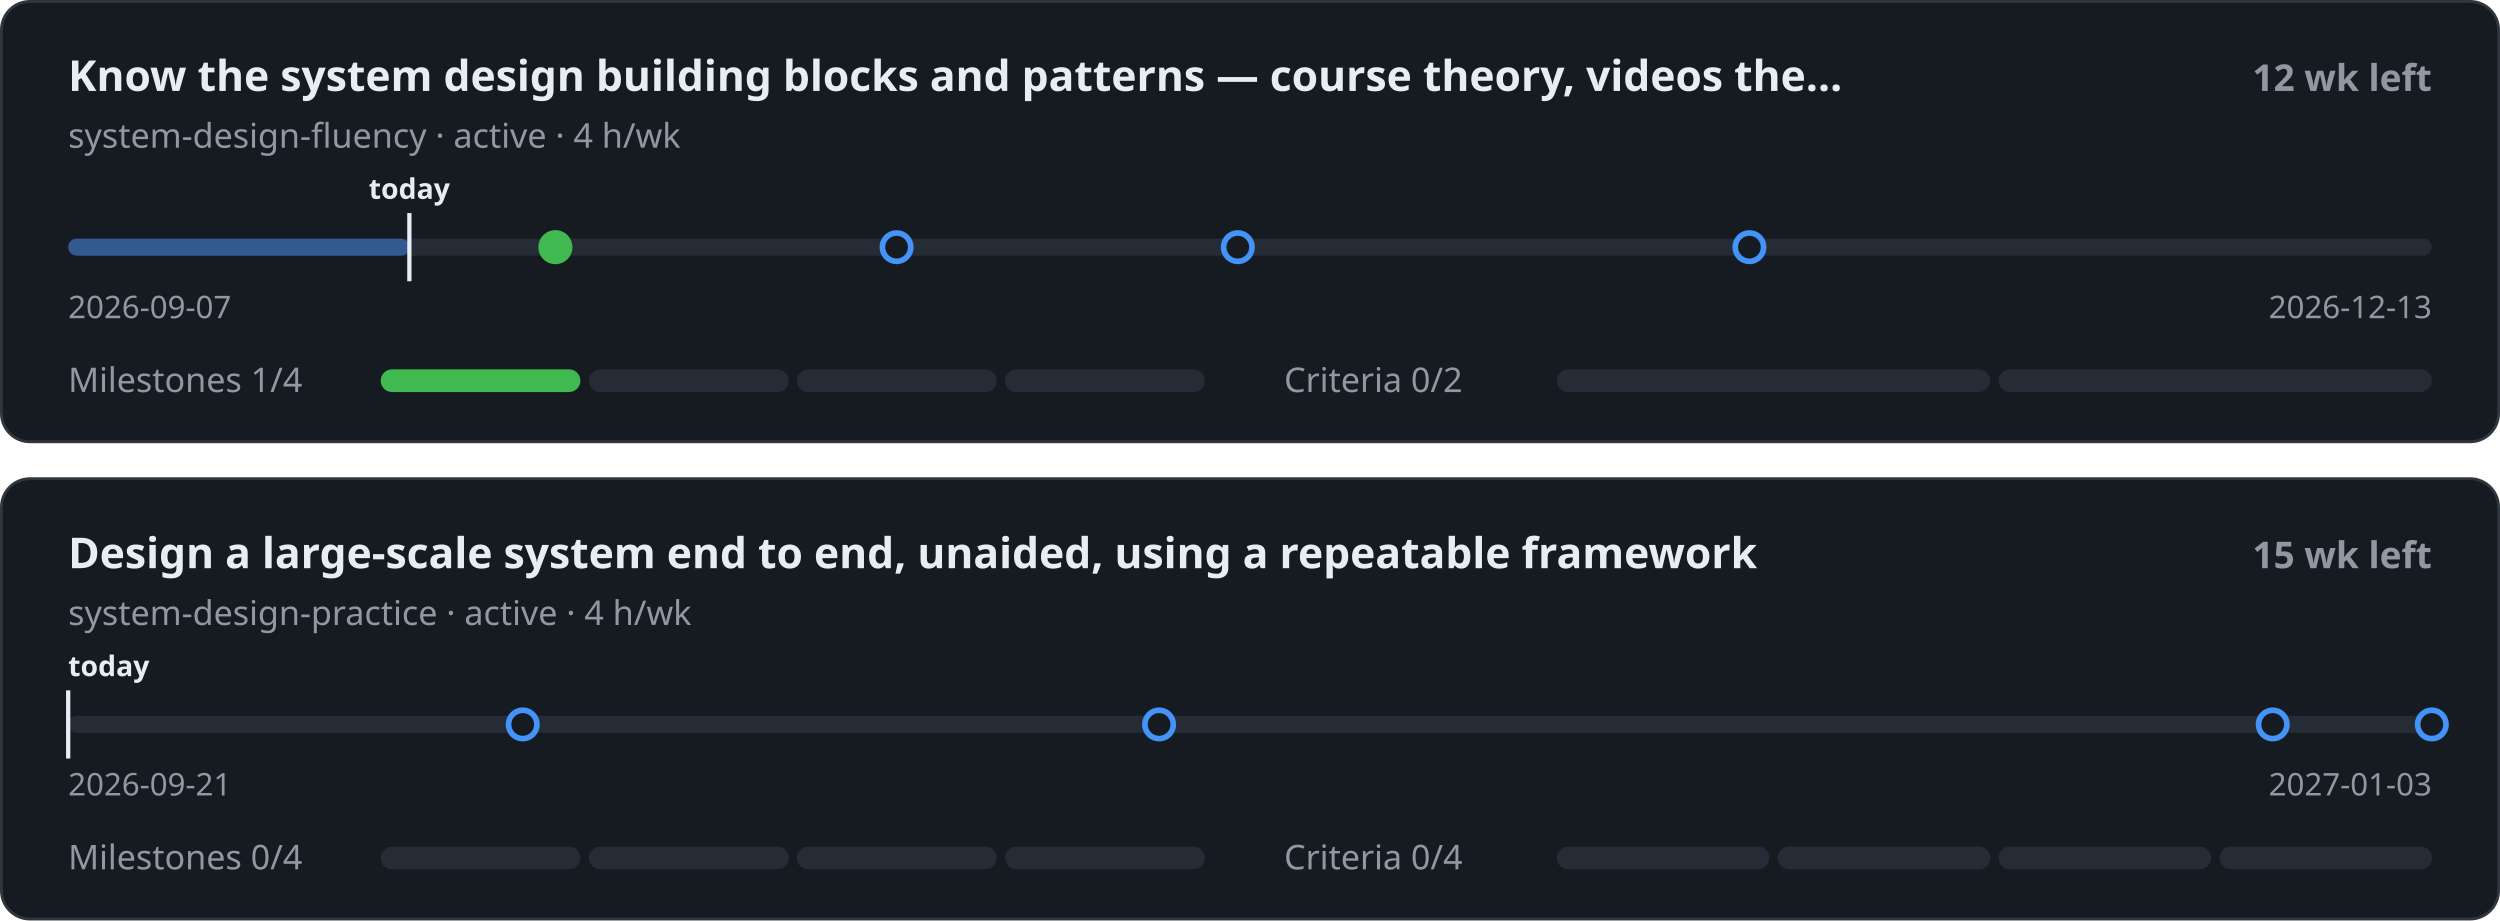
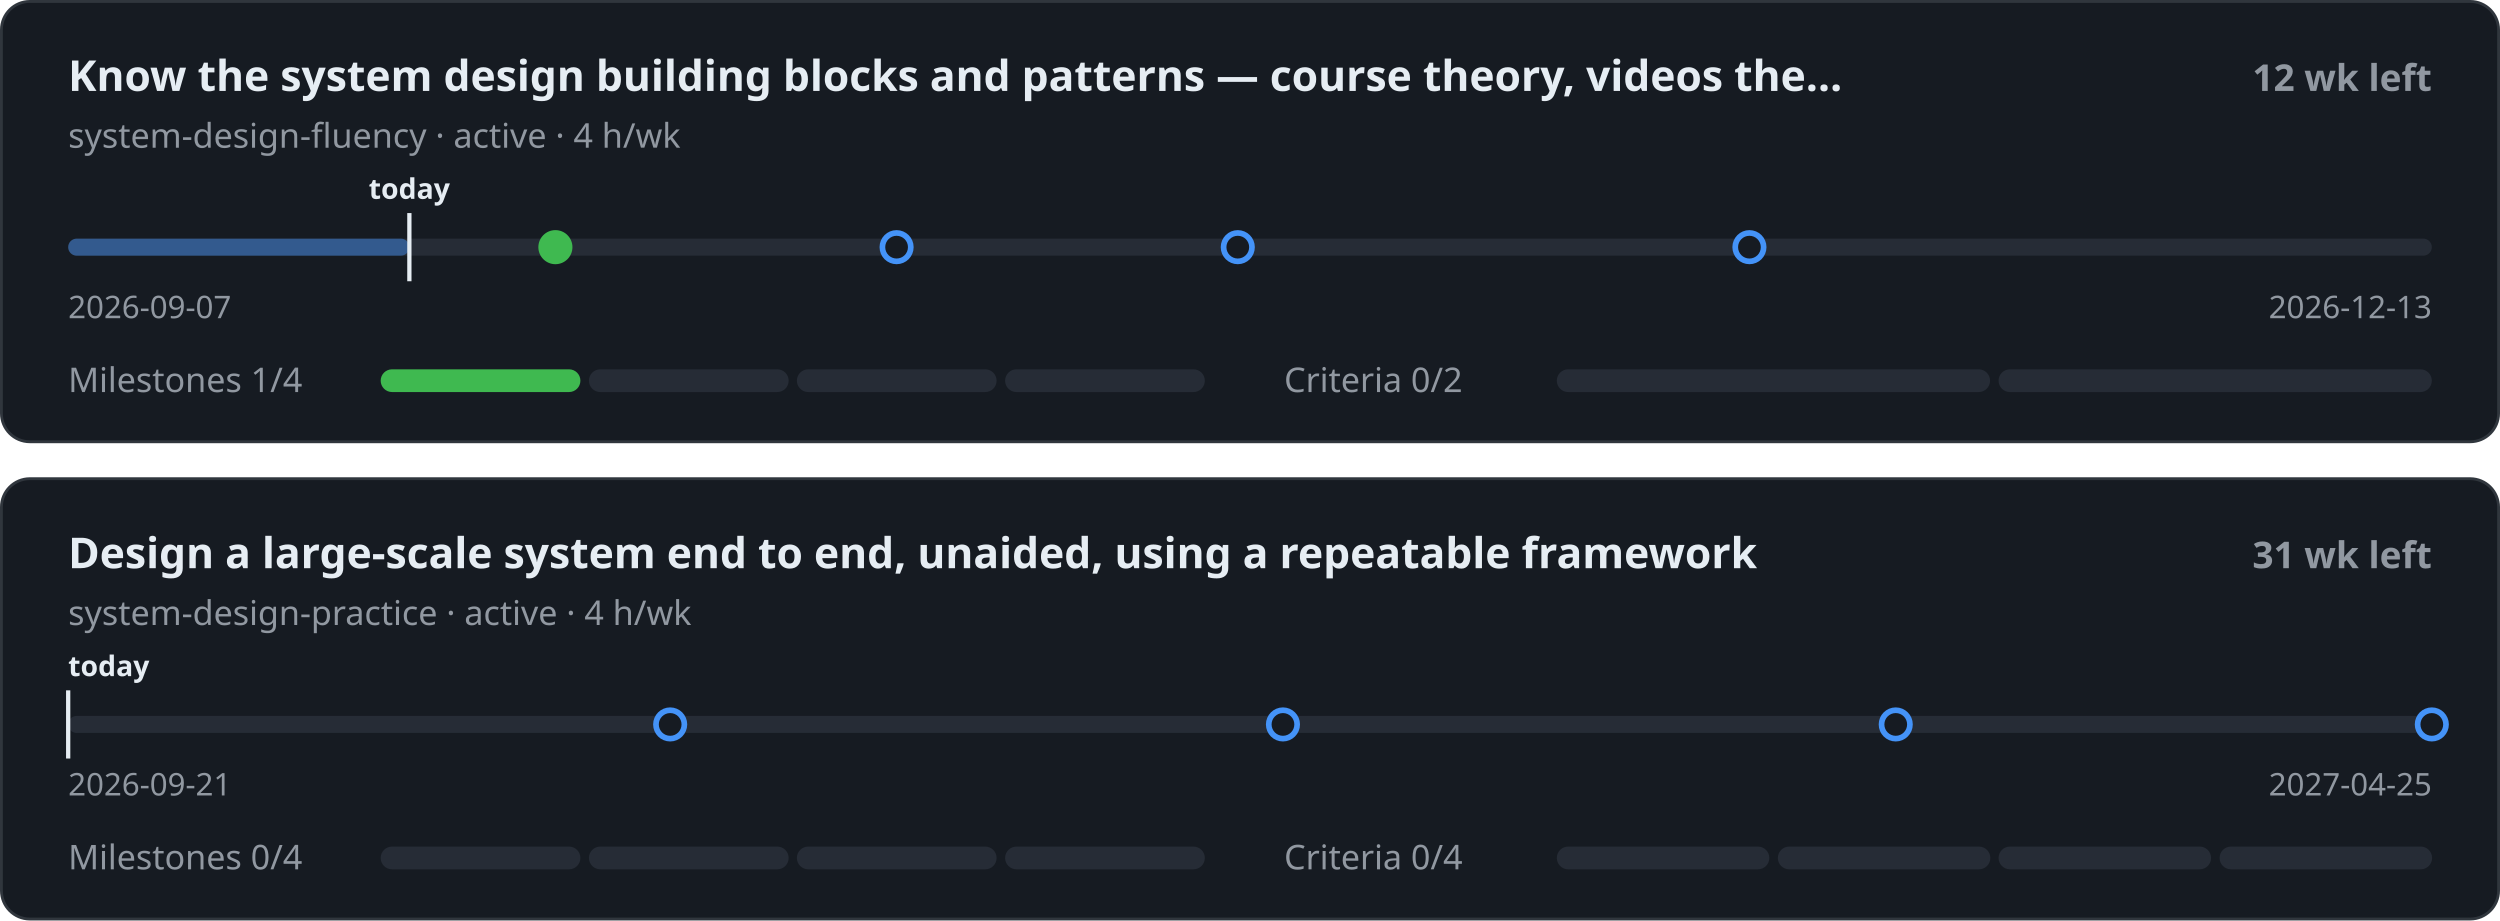
<svg xmlns="http://www.w3.org/2000/svg" width="880" height="324" viewBox="0 0 880 324" font-family="-apple-system, BlinkMacSystemFont, 'Segoe UI', 'Noto Sans', Helvetica, Arial, sans-serif">
  <rect x="0.5" y="0.5" width="879" height="155" rx="10" fill="#161b22" stroke="#30363d" />
  <text x="24" y="32" fill="#e6edf3" font-size="15" font-weight="600" text-anchor="start">Know the system design building blocks and patterns — course theory, videos the…</text>
  <text x="856" y="32" fill="#9198a1" font-size="13" font-weight="600" text-anchor="end">12 wk left</text>
  <text x="24" y="52" fill="#9198a1" font-size="12" font-weight="400" text-anchor="start">system-design-fluency · active · 4 h/wk</text>
  <rect x="24" y="84" width="832" height="6" rx="3" fill="#262c36" />
  <rect x="24" y="84" width="120.082" height="6" rx="3" fill="#4493f8" fill-opacity="0.45" />
  <line x1="144.1" y1="75" x2="144.1" y2="99" stroke="#e6edf3" stroke-width="1.5" />
  <text x="144.082" y="70" fill="#e6edf3" font-size="10" font-weight="600" text-anchor="middle">today</text>
  <circle cx="195.5" cy="87" r="6" fill="#3fb950" />
  <circle cx="315.6" cy="87" r="5" fill="#161b22" stroke="#4493f8" stroke-width="2" />
  <circle cx="435.7" cy="87" r="5" fill="#161b22" stroke="#4493f8" stroke-width="2" />
  <circle cx="615.8" cy="87" r="5" fill="#161b22" stroke="#4493f8" stroke-width="2" />
  <text x="24" y="112" fill="#9198a1" font-size="11" font-weight="400" text-anchor="start">2026-09-07</text>
  <text x="856" y="112" fill="#9198a1" font-size="11" font-weight="400" text-anchor="end">2026-12-13</text>
  <text x="24" y="138" fill="#9198a1" font-size="12" font-weight="400" text-anchor="start">Milestones 1/4</text>
  <rect x="134.0" y="130" width="70.3" height="8" rx="4" fill="#3fb950" />
  <rect x="207.3" y="130" width="70.3" height="8" rx="4" fill="#262c36" />
  <rect x="280.5" y="130" width="70.3" height="8" rx="4" fill="#262c36" />
  <rect x="353.8" y="130" width="70.3" height="8" rx="4" fill="#262c36" />
  <text x="452" y="138" fill="#9198a1" font-size="12" font-weight="400" text-anchor="start">Criteria 0/2</text>
  <rect x="548.0" y="130" width="152.5" height="8" rx="4" fill="#262c36" />
  <rect x="703.5" y="130" width="152.5" height="8" rx="4" fill="#262c36" />
  <rect x="0.5" y="168.5" width="879" height="155" rx="10" fill="#161b22" stroke="#30363d" />
  <text x="24" y="200" fill="#e6edf3" font-size="15" font-weight="600" text-anchor="start">Design a large-scale system end to end, unaided, using a repeatable framework</text>
-   <text x="856" y="200" fill="#9198a1" font-size="13" font-weight="600" text-anchor="end">15 wk left</text>
+   <text x="856" y="200" fill="#9198a1" font-size="13" font-weight="600" text-anchor="end">31 wk left</text>
  <text x="24" y="220" fill="#9198a1" font-size="12" font-weight="400" text-anchor="start">system-design-practice · active · 4 h/wk</text>
  <rect x="24" y="252" width="832" height="6" rx="3" fill="#262c36" />
  <rect x="24" y="252" width="0" height="6" rx="3" fill="#4493f8" fill-opacity="0.45" />
  <line x1="24.0" y1="243" x2="24.0" y2="267" stroke="#e6edf3" stroke-width="1.5" />
  <text x="24" y="238" fill="#e6edf3" font-size="10" font-weight="600" text-anchor="start">today</text>
-   <circle cx="184.0" cy="255" r="5" fill="#161b22" stroke="#4493f8" stroke-width="2" />
-   <circle cx="408.0" cy="255" r="5" fill="#161b22" stroke="#4493f8" stroke-width="2" />
-   <circle cx="800.0" cy="255" r="5" fill="#161b22" stroke="#4493f8" stroke-width="2" />
+   <circle cx="235.9" cy="255" r="5" fill="#161b22" stroke="#4493f8" stroke-width="2" />
+   <circle cx="451.6" cy="255" r="5" fill="#161b22" stroke="#4493f8" stroke-width="2" />
+   <circle cx="667.3" cy="255" r="5" fill="#161b22" stroke="#4493f8" stroke-width="2" />
  <circle cx="856.0" cy="255" r="5" fill="#161b22" stroke="#4493f8" stroke-width="2" />
  <text x="24" y="280" fill="#9198a1" font-size="11" font-weight="400" text-anchor="start">2026-09-21</text>
-   <text x="856" y="280" fill="#9198a1" font-size="11" font-weight="400" text-anchor="end">2027-01-03</text>
+   <text x="856" y="280" fill="#9198a1" font-size="11" font-weight="400" text-anchor="end">2027-04-25</text>
  <text x="24" y="306" fill="#9198a1" font-size="12" font-weight="400" text-anchor="start">Milestones 0/4</text>
  <rect x="134.0" y="298" width="70.3" height="8" rx="4" fill="#262c36" />
  <rect x="207.3" y="298" width="70.3" height="8" rx="4" fill="#262c36" />
  <rect x="280.5" y="298" width="70.3" height="8" rx="4" fill="#262c36" />
  <rect x="353.8" y="298" width="70.3" height="8" rx="4" fill="#262c36" />
  <text x="452" y="306" fill="#9198a1" font-size="12" font-weight="400" text-anchor="start">Criteria 0/4</text>
  <rect x="548.0" y="298" width="74.8" height="8" rx="4" fill="#262c36" />
  <rect x="625.8" y="298" width="74.8" height="8" rx="4" fill="#262c36" />
  <rect x="703.5" y="298" width="74.8" height="8" rx="4" fill="#262c36" />
  <rect x="781.3" y="298" width="74.8" height="8" rx="4" fill="#262c36" />
</svg>
